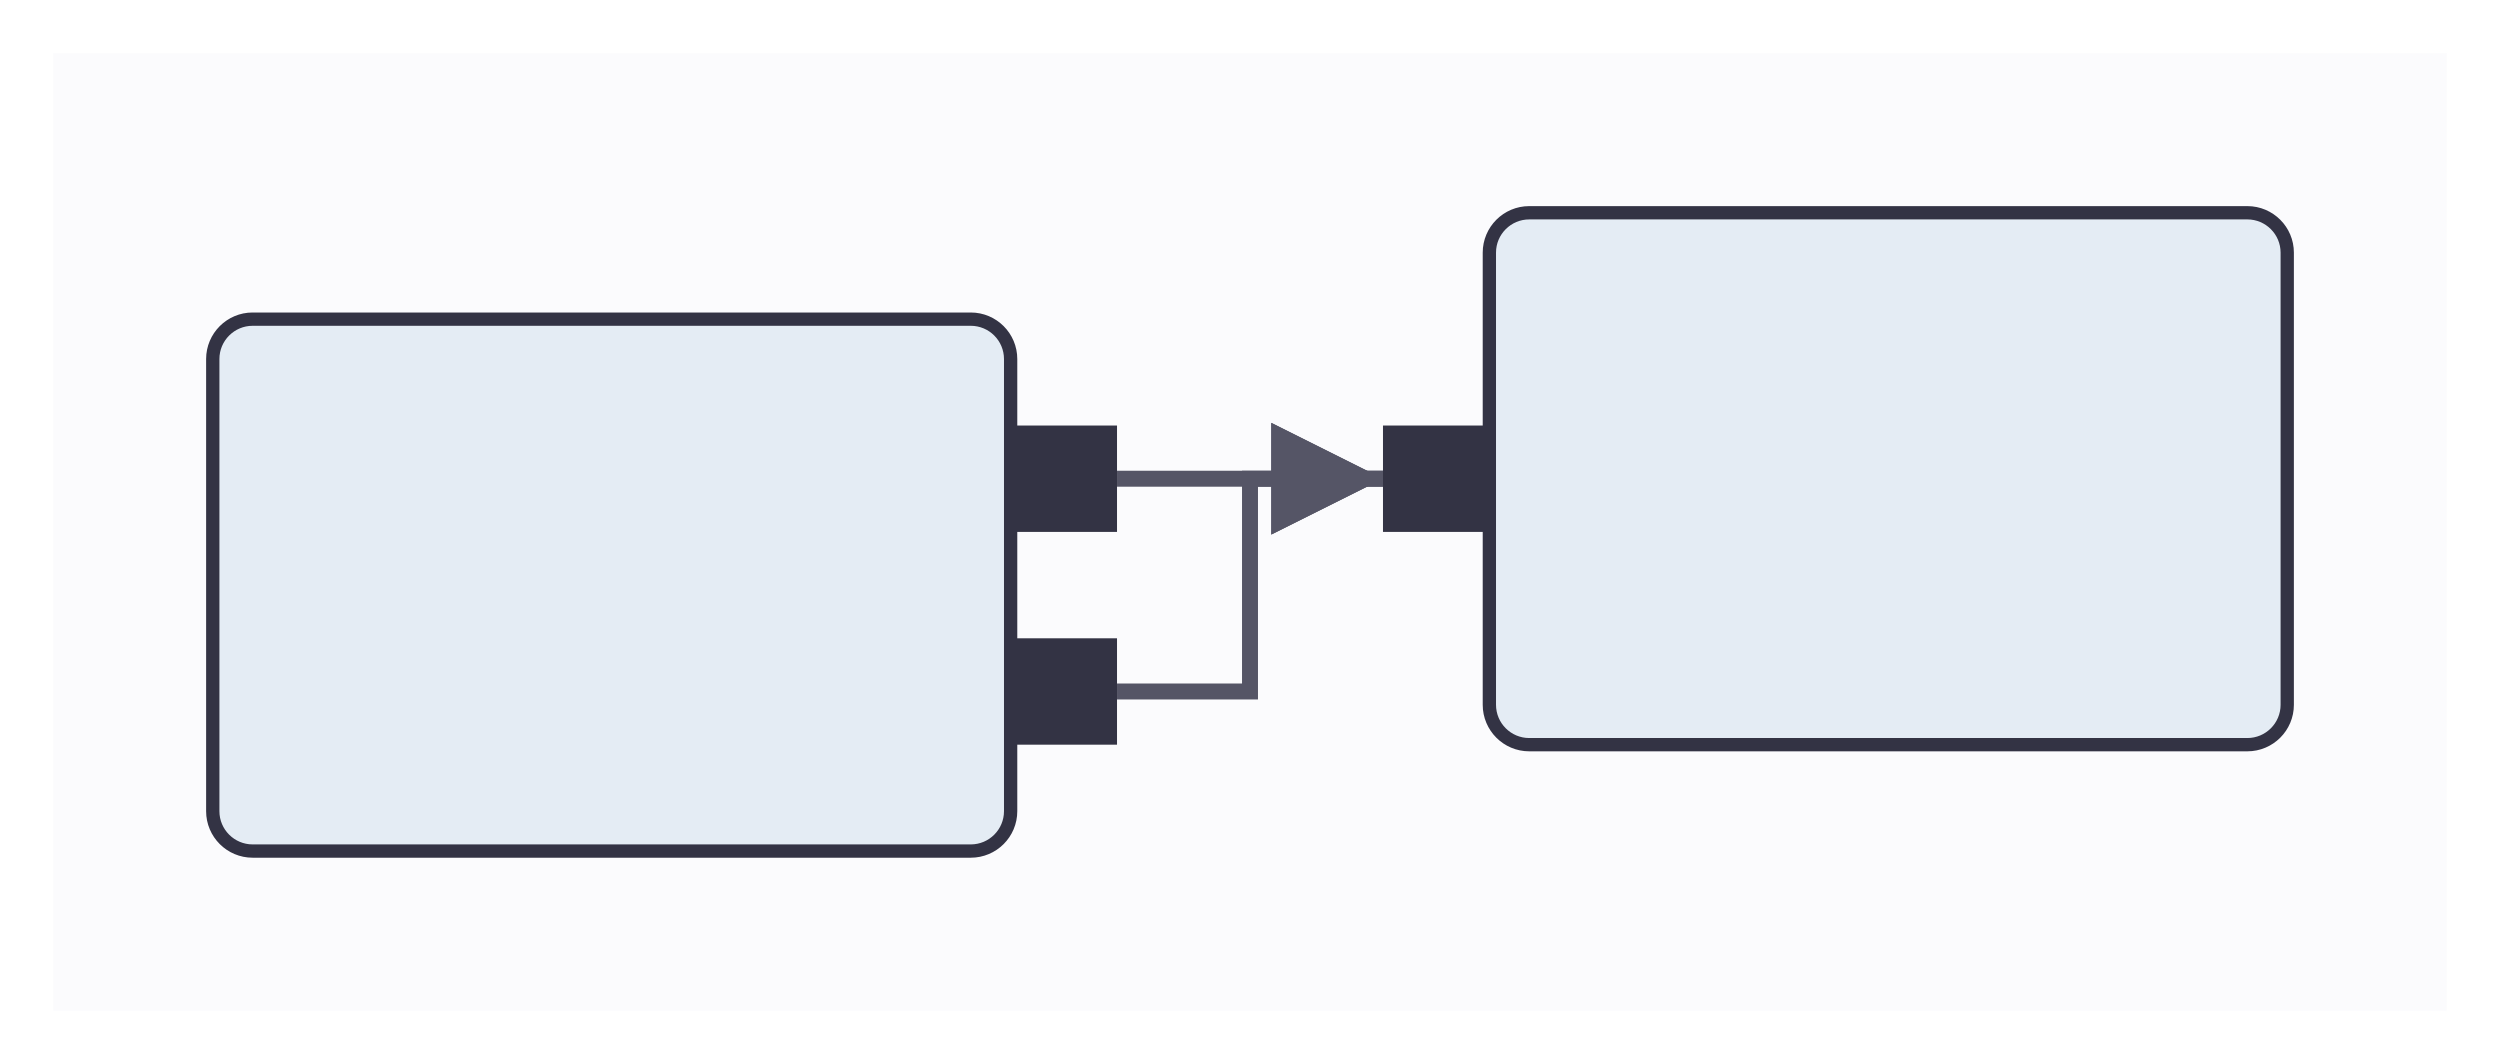
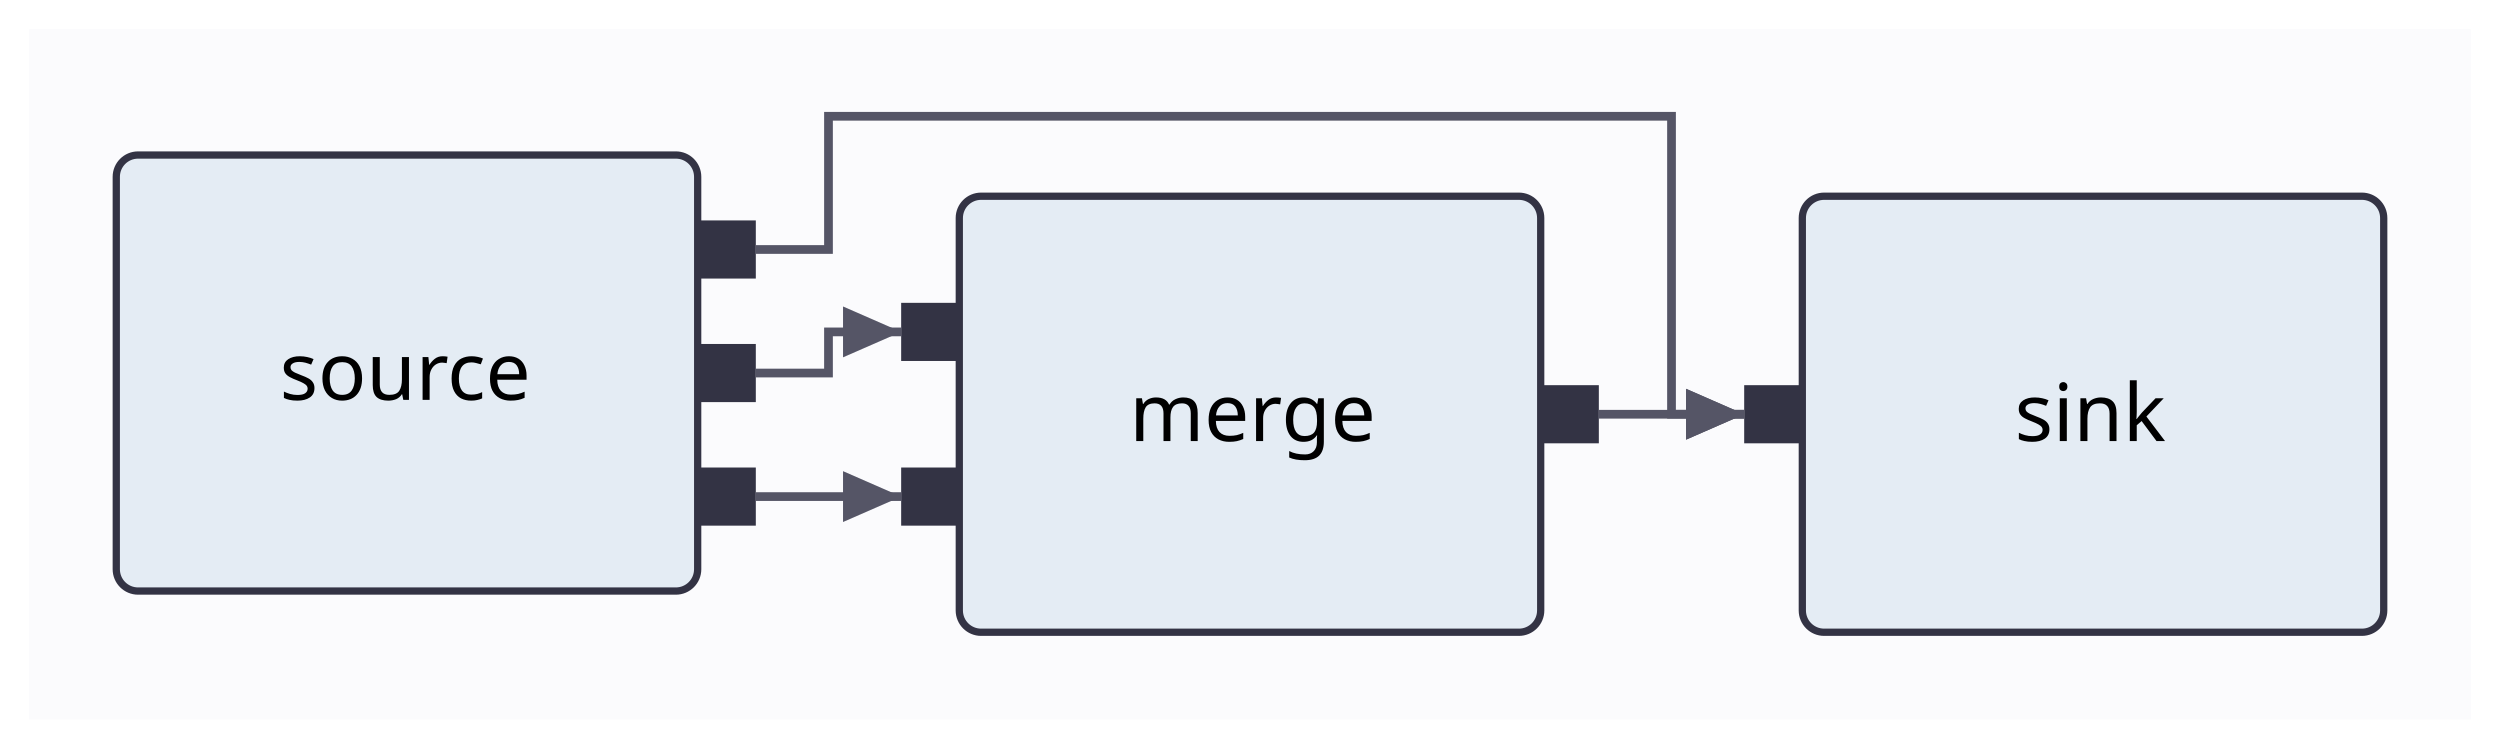
- <svg xmlns="http://www.w3.org/2000/svg" width="188.00" height="80.00" viewBox="-4 -4 188.00 80.00">
-   <defs>
-     <marker id="arrow" viewBox="0 0 10 10" refX="10" refY="5" markerWidth="7" markerHeight="7" orient="auto-start-reverse">
-       <path d="M0 0 L10 5 L0 10 z" fill="#556" />
-     </marker>
-   </defs>
-   <rect x="0" y="0" width="180.00" height="72.00" fill="#fbfbfd" />
-   <rect x="12.00" y="20.00" width="60.00" height="40.00" rx="3" fill="#e4ecf4" stroke="#334" stroke-width="1" />
-   <rect x="72.00" y="28.00" width="8.00" height="8.00" fill="#334" />
-   <rect x="72.00" y="44.00" width="8.00" height="8.00" fill="#334" />
-   <rect x="108.00" y="12.00" width="60.00" height="40.00" rx="3" fill="#e4ecf4" stroke="#334" stroke-width="1" />
-   <rect x="100.00" y="28.00" width="8.00" height="8.00" fill="#334" />
-   <path d="M80.00 32.00 L100.00 32.00" fill="none" stroke="#556" stroke-width="1.2" marker-end="url(#arrow)" />
-   <path d="M80.00 48.00 L90.00 48.00 L90.00 32.00 L100.00 32.00" fill="none" stroke="#556" stroke-width="1.2" marker-end="url(#arrow)" />
+ <svg xmlns="http://www.w3.org/2000/svg" width="344.00" height="103.00" viewBox="-4 -4 344.00 103.00">
+   <rect x="0" y="0" width="336.00" height="95.00" fill="#fbfbfd" />
+   <rect x="12.00" y="17.33" width="80.00" height="60.00" rx="3" fill="#e4ecf4" stroke="#334" stroke-width="1" />
+   <text x="34.49" y="51.02" font-size="11" font-family="sans-serif">source</text>
+   <rect x="92.00" y="60.33" width="8.00" height="8.00" fill="#334" />
+   <rect x="92.00" y="43.33" width="8.00" height="8.00" fill="#334" />
+   <rect x="92.00" y="26.33" width="8.00" height="8.00" fill="#334" />
+   <rect x="128.00" y="23.00" width="80.00" height="60.00" rx="3" fill="#e4ecf4" stroke="#334" stroke-width="1" />
+   <text x="151.41" y="56.69" font-size="11" font-family="sans-serif">merge</text>
+   <rect x="120.00" y="60.33" width="8.00" height="8.00" fill="#334" />
+   <rect x="120.00" y="37.67" width="8.00" height="8.00" fill="#334" />
+   <rect x="208.00" y="49.00" width="8.00" height="8.00" fill="#334" />
+   <rect x="244.00" y="23.00" width="80.00" height="60.00" rx="3" fill="#e4ecf4" stroke="#334" stroke-width="1" />
+   <text x="273.22" y="56.69" font-size="11" font-family="sans-serif">sink</text>
+   <rect x="236.00" y="49.00" width="8.00" height="8.00" fill="#334" />
+   <path d="M100.00 64.33 L120.00 64.33" fill="none" stroke="#556" stroke-width="1.2" />
+   <polygon points="120.00,64.33 112.00,60.83 112.00,67.83" fill="#556" />
+   <path d="M100.00 47.33 L110.00 47.33 L110.00 41.67 L120.00 41.67" fill="none" stroke="#556" stroke-width="1.2" />
+   <polygon points="120.00,41.67 112.00,38.17 112.00,45.17" fill="#556" />
+   <path d="M100.00 30.33 L110.00 30.33 L110.00 12.00 L226.00 12.00 L226.00 53.00 L236.00 53.00" fill="none" stroke="#556" stroke-width="1.2" />
+   <polygon points="236.00,53.00 228.00,49.50 228.00,56.50" fill="#556" />
+   <path d="M216.00 53.00 L236.00 53.00" fill="none" stroke="#556" stroke-width="1.2" />
+   <polygon points="236.00,53.00 228.00,49.50 228.00,56.50" fill="#556" />
</svg>
